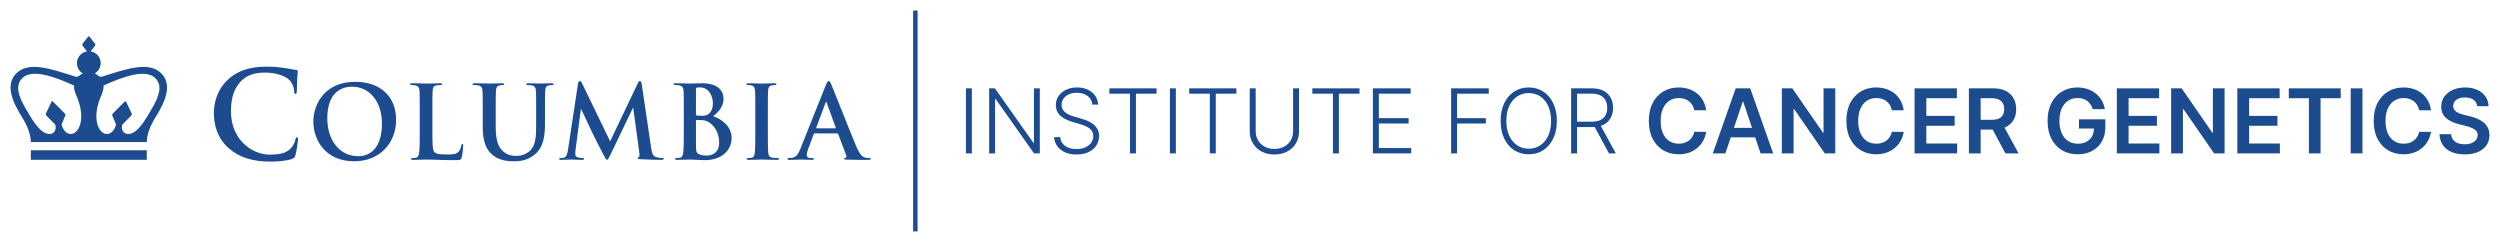
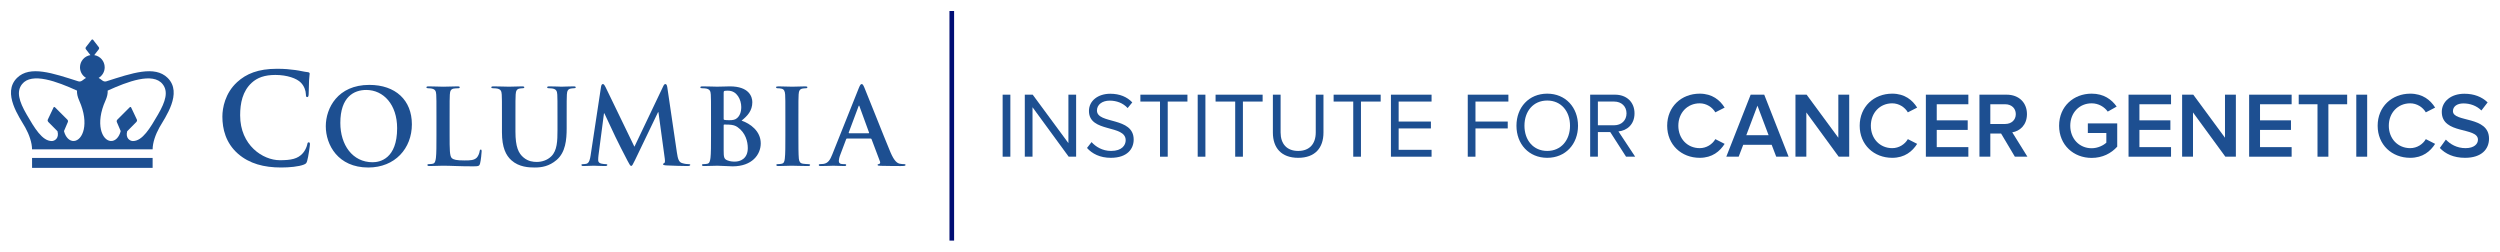
- <svg xmlns="http://www.w3.org/2000/svg" id="svg93" version="1.2" viewBox="0 0 670.937 64.927" height="22.905mm" width="236.692mm">
+ <svg xmlns="http://www.w3.org/2000/svg" width="227.631mm" height="22.905mm" viewBox="0 0 645.253 64.927" version="1.2" id="svg93">
  <defs id="defs8">
    <clipPath id="clip1">
-       <path id="path2" d="m 246,782.742 h 2 V 842 h -2 z m 0,0" />
+       <path d="m 246,782.742 h 2 V 842 h -2 z m 0,0" id="path2" />
    </clipPath>
    <clipPath id="clip2">
-       <path id="path5" d="m 465,817 h 10.84 v 10 H 465 Z m 0,0" />
+       <path d="m 465,817 h 10.84 v 10 H 465 Z m 0,0" id="path5" />
    </clipPath>
  </defs>
-   <g clip-path="url(#clip1)" id="g12" style="clip-rule:nonzero" transform="translate(-1.60798,-779.9075)">
-     <path style="fill:#1c4c8f;fill-opacity:1;fill-rule:nonzero;stroke:none" d="M 246.664,782.742 246.668,842 h 1.195 v -59.258 h -1.199" id="path10" />
+   <g transform="translate(-1.607994,-779.9075)" style="clip-rule:nonzero" id="g12" clip-path="url(#clip1)">
+     <path id="path10" d="M 246.664,782.742 246.668,842 h 1.195 v -59.258 h -1.199" style="fill:#000d74;fill-opacity:1;fill-rule:nonzero;stroke:none" />
  </g>
-   <path style="fill:#1c4c8f;fill-opacity:1;fill-rule:nonzero;stroke:none" d="m 40.787,29.118 c -2.023,3.488 -4.004,6.855 -6.484,6.855 -0.707,0 -1.969,-0.672 -1.48,-2.527 l 2.336,-2.359 c 0.16,-0.18 0.281,-0.387 0.168,-0.652 l -1.477,-3.125 c -0.086,-0.184 -0.25,-0.176 -0.426,0 l -3.125,3.125 c -0.168,0.172 -0.242,0.406 -0.133,0.66 l 0.988,2.309 c -0.383,1.527 -1.375,2.641 -2.582,2.555 -2.238,-0.148 -4.055,-4.402 -1.359,-10.41 0.453,-1.012 0.625,-1.859 0.578,-2.594 5.109,-2.324 11.684,-4.824 14.184,-1.664 1.504,1.895 0.801,4.398 -1.188,7.828 z m -21.695,6.84 c -1.203,0.086 -2.195,-1.027 -2.578,-2.555 l 0.984,-2.309 c 0.113,-0.254 0.039,-0.488 -0.129,-0.66 l -3.129,-3.125 c -0.176,-0.176 -0.336,-0.184 -0.422,0 l -1.48,3.125 c -0.113,0.266 0.012,0.473 0.168,0.652 l 2.336,2.359 c 0.484,1.855 -0.77,2.527 -1.48,2.527 -2.477,0 -4.457,-3.367 -6.484,-6.855 -1.988,-3.43 -2.687,-5.934 -1.188,-7.828 2.504,-3.16 9.078,-0.66 14.184,1.664 -0.047,0.734 0.125,1.582 0.578,2.594 2.699,6.008 0.879,10.262 -1.359,10.41 z m 8.355,-15.398 c -0.371,0.121 -0.758,0.012 -1.094,-0.258 -0.289,-0.242 -0.594,-0.445 -0.895,-0.625 0.934,-0.555 1.562,-1.57 1.562,-2.734 0,-1.594 -1.168,-2.91 -2.695,-3.148 l 1.172,-1.512 c 0.117,-0.148 0.117,-0.395 0,-0.543 L 24.045,9.865 c -0.059,-0.078 -0.133,-0.109 -0.215,-0.109 -0.074,0 -0.152,0.031 -0.211,0.109 l -1.449,1.875 c -0.117,0.148 -0.117,0.395 0,0.543 l 1.168,1.512 c -1.527,0.238 -2.691,1.555 -2.691,3.148 0,1.164 0.625,2.18 1.562,2.734 -0.301,0.18 -0.605,0.383 -0.898,0.625 -0.336,0.27 -0.719,0.379 -1.094,0.258 -6.629,-2.117 -12.48,-4.16 -15.805,-0.902 -3.98,3.91 0.652,10.227 2.113,12.824 1.02,1.824 1.746,3.949 1.746,5.637 H 39.393 c 0,-1.688 0.727,-3.812 1.746,-5.637 1.461,-2.598 6.098,-8.914 2.113,-12.824 -3.324,-3.258 -9.176,-1.215 -15.805,0.902 z M 8.275,42.892 H 39.393 v -2.562 H 8.275 Z M 224.17,34.443 h -5.004 c -0.109,0 -0.137,-0.082 -0.109,-0.191 l 2.504,-6.691 c 0.027,-0.105 0.078,-0.242 0.16,-0.242 0.082,0 0.109,0.137 0.137,0.242 l 2.449,6.719 c 0.023,0.082 0,0.164 -0.137,0.164 z m 9.191,7.969 c -0.324,0 -0.734,-0.027 -1.141,-0.109 -0.57,-0.133 -1.359,-0.516 -2.395,-2.965 -1.742,-4.133 -6.094,-15.227 -6.746,-16.723 -0.27,-0.625 -0.434,-0.871 -0.676,-0.871 -0.273,0 -0.438,0.297 -0.766,1.086 l -6.824,17.082 c -0.543,1.355 -1.062,2.281 -2.312,2.445 -0.215,0.027 -0.598,0.055 -0.844,0.055 -0.219,0 -0.328,0.055 -0.328,0.219 0,0.215 0.168,0.273 0.52,0.273 1.414,0 2.91,-0.082 3.207,-0.082 0.848,0 2.016,0.082 2.887,0.082 0.297,0 0.461,-0.059 0.461,-0.273 0,-0.164 -0.082,-0.219 -0.41,-0.219 h -0.406 c -0.844,0 -1.09,-0.352 -1.09,-0.844 0,-0.324 0.137,-0.977 0.41,-1.656 l 1.469,-3.891 c 0.055,-0.164 0.109,-0.215 0.242,-0.215 h 6.066 c 0.137,0 0.219,0.051 0.273,0.188 l 2.176,5.766 c 0.137,0.324 -0.055,0.57 -0.246,0.625 -0.27,0.027 -0.379,0.082 -0.379,0.246 0,0.191 0.324,0.191 0.812,0.215 2.176,0.059 4.164,0.059 5.141,0.059 1.008,0 1.254,-0.059 1.254,-0.273 0,-0.191 -0.137,-0.219 -0.355,-0.219 z m -55.637,0 c -0.352,0 -0.898,-0.027 -1.688,-0.273 -0.812,-0.242 -1.086,-1.031 -1.332,-2.746 l -2.473,-16.805 c -0.082,-0.574 -0.246,-0.844 -0.492,-0.844 -0.242,0 -0.406,0.215 -0.598,0.652 l -7.398,15.527 -7.422,-15.336 c -0.352,-0.707 -0.516,-0.844 -0.734,-0.844 -0.219,0 -0.383,0.246 -0.461,0.707 l -2.691,17.734 c -0.137,0.922 -0.355,1.984 -1.117,2.145 -0.406,0.082 -0.598,0.082 -0.816,0.082 -0.273,0 -0.434,0.055 -0.434,0.191 0,0.242 0.215,0.301 0.488,0.301 0.871,0 2.176,-0.086 2.691,-0.086 0.492,0 1.715,0.086 2.855,0.086 0.41,0 0.652,-0.059 0.652,-0.301 0,-0.137 -0.188,-0.191 -0.406,-0.191 -0.273,0 -0.652,-0.027 -1.145,-0.137 -0.461,-0.105 -0.812,-0.352 -0.812,-0.871 0,-0.434 0.027,-0.785 0.082,-1.273 l 1.414,-10.824 h 0.105 c 0.953,2.035 2.586,5.465 2.832,6.035 0.324,0.762 2.477,4.922 3.125,6.172 0.438,0.816 0.707,1.363 0.953,1.363 0.246,0 0.379,-0.246 1.004,-1.527 l 5.934,-12.344 h 0.105 l 1.633,11.965 c 0.109,0.762 0.027,1.113 -0.137,1.168 -0.188,0.082 -0.301,0.164 -0.301,0.301 0,0.164 0.164,0.246 0.793,0.301 1.086,0.082 4.84,0.164 5.52,0.164 0.383,0 0.707,-0.082 0.707,-0.301 0,-0.164 -0.191,-0.191 -0.438,-0.191 z m 11.988,-0.652 c -0.625,0 -1.25,-0.027 -1.984,-0.324 -0.867,-0.355 -0.949,-0.816 -0.949,-2.613 v -6.441 c 0,-0.137 0.051,-0.191 0.16,-0.191 0.41,0 0.684,0 1.172,0.023 1.059,0.055 1.688,0.242 2.258,0.656 2.066,1.438 2.637,3.723 2.637,5.406 0,2.832 -2.066,3.484 -3.293,3.484 z m -2.934,-17.789 c 0,-0.297 0.051,-0.402 0.242,-0.461 0.273,-0.055 0.516,-0.055 0.898,-0.055 2.34,0 3.402,2.395 3.402,4.219 0,1.332 -0.41,2.312 -1.117,2.883 -0.461,0.406 -1.062,0.516 -1.961,0.516 -0.621,0 -1.031,-0.027 -1.277,-0.082 -0.105,-0.027 -0.188,-0.082 -0.188,-0.301 z m 4.621,7.211 c 1.496,-1.195 2.777,-2.531 2.777,-4.758 0,-1.445 -0.871,-4.082 -5.797,-4.082 -0.926,0 -1.984,0.078 -3.316,0.078 -0.543,0 -2.258,-0.078 -3.699,-0.078 -0.406,0 -0.598,0.055 -0.598,0.246 0,0.188 0.164,0.242 0.461,0.242 0.379,0 0.844,0.027 1.059,0.078 0.898,0.195 1.117,0.629 1.172,1.555 0.055,0.871 0.055,1.633 0.055,5.766 v 4.789 c 0,2.5 0,4.652 -0.137,5.789 -0.109,0.789 -0.242,1.387 -0.785,1.496 -0.246,0.055 -0.574,0.109 -0.984,0.109 -0.324,0 -0.434,0.082 -0.434,0.219 0,0.191 0.191,0.273 0.543,0.273 1.09,0 2.805,-0.082 3.43,-0.082 0.816,0 3.289,0.16 3.941,0.16 5.008,0 7.262,-3.016 7.262,-5.93 0,-3.18 -2.719,-5.109 -4.949,-5.871 z m -67.301,7.477 c -0.219,0 -0.27,0.164 -0.301,0.41 -0.055,0.516 -0.379,1.277 -0.703,1.629 -0.684,0.738 -1.746,0.762 -3.188,0.762 -2.121,0 -2.824,-0.191 -3.289,-0.598 -0.57,-0.488 -0.57,-2.363 -0.57,-5.848 v -4.785 c 0,-4.133 0,-4.895 0.055,-5.766 0.055,-0.953 0.27,-1.414 1.004,-1.551 0.328,-0.051 0.762,-0.078 1.062,-0.078 0.328,0 0.488,-0.059 0.488,-0.246 0,-0.191 -0.188,-0.246 -0.57,-0.246 -1.062,0 -3.047,0.086 -3.699,0.086 -0.734,0 -2.449,-0.086 -3.727,-0.086 -0.406,0 -0.598,0.055 -0.598,0.246 0,0.188 0.164,0.246 0.461,0.246 0.355,0 0.68,0.027 0.898,0.078 0.898,0.188 1.117,0.625 1.172,1.551 0.055,0.871 0.055,1.633 0.055,5.766 v 4.785 c 0,2.504 0,4.656 -0.137,5.793 -0.109,0.789 -0.246,1.387 -0.789,1.496 -0.246,0.055 -0.574,0.109 -0.98,0.109 -0.324,0 -0.434,0.082 -0.434,0.219 0,0.188 0.191,0.273 0.543,0.273 1.086,0 2.801,-0.086 3.43,-0.086 2.203,0 3.996,0.164 7.91,0.164 1.414,0 1.551,-0.137 1.715,-0.734 0.219,-0.789 0.406,-2.828 0.406,-3.125 0,-0.328 -0.023,-0.465 -0.215,-0.465 z m 84.559,3.754 c -0.41,0 -1.004,-0.055 -1.387,-0.109 -0.816,-0.109 -1.004,-0.598 -1.09,-1.332 -0.109,-1.168 -0.109,-3.32 -0.109,-5.957 v -4.785 c 0,-4.133 0,-4.895 0.055,-5.766 0.055,-0.953 0.273,-1.414 1.008,-1.555 0.328,-0.051 0.543,-0.078 0.816,-0.078 0.273,0 0.434,-0.055 0.434,-0.273 0,-0.16 -0.215,-0.215 -0.57,-0.215 -1.035,0 -2.641,0.082 -3.316,0.082 -0.793,0 -2.504,-0.082 -3.539,-0.082 -0.434,0 -0.652,0.055 -0.652,0.215 0,0.219 0.164,0.273 0.438,0.273 0.324,0 0.68,0.027 0.977,0.109 0.602,0.137 0.871,0.598 0.926,1.523 0.055,0.871 0.055,1.633 0.055,5.766 v 4.785 c 0,2.637 0,4.789 -0.137,5.93 -0.082,0.789 -0.242,1.25 -0.789,1.359 -0.242,0.055 -0.57,0.109 -0.977,0.109 -0.328,0 -0.434,0.082 -0.434,0.219 0,0.188 0.188,0.273 0.543,0.273 1.086,0 2.797,-0.086 3.426,-0.086 0.734,0 2.445,0.086 4.242,0.086 0.297,0 0.52,-0.086 0.52,-0.273 0,-0.137 -0.141,-0.219 -0.438,-0.219 z m -60.633,-20.07 c -1.062,0 -2.777,0.082 -3.102,0.082 -0.027,0 -1.738,-0.082 -3.125,-0.082 -0.383,0 -0.57,0.055 -0.57,0.246 0,0.188 0.16,0.242 0.457,0.242 0.301,0 0.762,0.027 0.984,0.078 0.895,0.191 1.113,0.629 1.168,1.555 0.051,0.871 0.051,1.633 0.051,5.766 v 3.398 c 0,2.805 -0.078,5.254 -1.578,6.746 -1.082,1.086 -2.555,1.469 -3.75,1.469 -0.926,0 -2.176,-0.109 -3.402,-1.117 -1.328,-1.086 -2.121,-2.746 -2.121,-6.688 v -3.809 c 0,-4.133 0,-4.895 0.055,-5.766 0.059,-0.953 0.273,-1.414 1.008,-1.555 0.328,-0.051 0.492,-0.078 0.789,-0.078 0.27,0 0.434,-0.055 0.434,-0.242 0,-0.191 -0.188,-0.246 -0.598,-0.246 -0.977,0 -2.691,0.082 -3.344,0.082 -0.816,0 -2.531,-0.082 -3.973,-0.082 -0.406,0 -0.598,0.055 -0.598,0.246 0,0.188 0.164,0.242 0.461,0.242 0.383,0 0.848,0.027 1.062,0.078 0.898,0.191 1.117,0.629 1.168,1.555 0.055,0.871 0.055,1.633 0.055,5.766 v 3.969 c 0,3.945 1.035,5.957 2.422,7.207 1.984,1.797 4.594,1.879 6.039,1.879 1.766,0 3.727,-0.301 5.656,-1.957 2.285,-1.961 2.586,-5.168 2.586,-8.188 v -2.91 c 0,-4.133 0,-4.895 0.051,-5.766 0.055,-0.953 0.273,-1.414 1.008,-1.555 0.324,-0.051 0.488,-0.078 0.789,-0.078 0.324,0 0.488,-0.055 0.488,-0.242 0,-0.191 -0.191,-0.246 -0.57,-0.246 z m -51.836,19.582 c -5.223,0 -8.348,-4.488 -8.348,-10.145 0,-6.773 3.559,-8.512 6.691,-8.512 4.457,0 7.969,3.781 7.969,9.871 0,7.859 -4.41,8.785 -6.312,8.785 z m -0.871,-19.965 c -8.156,0 -11.23,6.012 -11.23,10.664 0,4.812 3.152,10.66 10.961,10.66 6.906,0 11.258,-4.926 11.258,-11.152 0,-6.227 -4.215,-10.172 -10.988,-10.172 z M 79.697,36.872 c -0.258,0 -0.324,0.129 -0.422,0.648 -0.129,0.586 -0.551,1.531 -1.102,2.145 -1.305,1.496 -3.059,1.824 -5.953,1.824 -4.355,0 -10.238,-3.84 -10.238,-11.574 0,-3.152 0.617,-6.238 2.992,-8.418 1.43,-1.301 3.285,-2.016 6.109,-2.016 2.988,0 5.527,0.879 6.598,2.016 0.816,0.844 1.238,1.984 1.27,2.988 0,0.457 0.066,0.715 0.324,0.715 0.293,0 0.355,-0.258 0.391,-0.746 0.066,-0.648 0.031,-2.438 0.098,-3.512 0.062,-1.137 0.164,-1.527 0.164,-1.785 0,-0.195 -0.133,-0.355 -0.488,-0.395 -0.977,-0.094 -2.016,-0.387 -3.25,-0.551 -1.496,-0.195 -2.699,-0.32 -4.715,-0.32 -4.844,0 -7.93,1.297 -10.27,3.441 -3.121,2.859 -3.809,6.695 -3.809,8.906 0,3.152 0.848,6.793 4.035,9.59 2.957,2.566 6.695,3.543 11.148,3.543 2.082,0 4.551,-0.227 5.848,-0.75 0.555,-0.227 0.688,-0.387 0.848,-0.938 0.328,-1.109 0.719,-3.938 0.719,-4.328 0,-0.258 -0.066,-0.484 -0.297,-0.484" id="path90" />
-   <g id="flowRoot817-5-3" style="font-style:normal;font-variant:normal;font-weight:normal;font-stretch:normal;font-size:40px;line-height:125%;font-family:'Libre Baskerville';-inkscape-font-specification:'Libre Baskerville';letter-spacing:0px;word-spacing:0px;fill:#1c4c8f;fill-opacity:1;stroke:none;stroke-width:1px;stroke-linecap:butt;stroke-linejoin:miter;stroke-opacity:1" transform="matrix(0.7500001,0,0,0.7500001,175.0884,-361.2517)" aria-label="INSTITUTE FOR CANCER GENETICS">
-     <path id="path1548" style="font-style:normal;font-variant:normal;font-weight:300;font-stretch:normal;font-size:32px;font-family:Inter;-inkscape-font-specification:'Inter Light'" d="m 114.312,513.283 v 23.273 h -2.125 v -23.273 z" />
-     <path id="path1550" style="font-style:normal;font-variant:normal;font-weight:300;font-stretch:normal;font-size:32px;font-family:Inter;-inkscape-font-specification:'Inter Light'" d="m 138.624,513.283 v 23.273 h -2.068 l -13.75,-19.489 h -0.182 v 19.489 h -2.125 v -23.273 h 2.057 l 13.795,19.511 h 0.182 v -19.511 z" />
-     <path id="path1552" style="font-style:normal;font-variant:normal;font-weight:300;font-stretch:normal;font-size:32px;font-family:Inter;-inkscape-font-specification:'Inter Light'" d="m 157.448,519.101 q -0.193,-1.943 -1.716,-3.091 -1.523,-1.148 -3.83,-1.148 -1.625,0 -2.864,0.557 -1.227,0.557 -1.932,1.545 -0.693,0.977 -0.693,2.227 0,0.92 0.398,1.614 0.398,0.693 1.068,1.193 0.682,0.489 1.5,0.841 0.83,0.352 1.67,0.591 l 2.455,0.705 q 1.114,0.307 2.227,0.784 1.114,0.477 2.034,1.205 0.932,0.716 1.489,1.761 0.568,1.034 0.568,2.489 0,1.864 -0.966,3.352 -0.966,1.489 -2.773,2.364 -1.807,0.864 -4.33,0.864 -2.375,0 -4.125,-0.784 -1.75,-0.795 -2.75,-2.193 -1,-1.398 -1.125,-3.239 h 2.182 q 0.114,1.375 0.909,2.33 0.795,0.955 2.068,1.455 1.273,0.489 2.841,0.489 1.739,0 3.091,-0.58 1.364,-0.591 2.136,-1.636 0.784,-1.057 0.784,-2.455 0,-1.182 -0.614,-1.977 -0.614,-0.807 -1.716,-1.352 -1.091,-0.545 -2.534,-0.966 l -2.784,-0.818 q -2.739,-0.818 -4.25,-2.261 -1.511,-1.443 -1.511,-3.682 0,-1.875 1,-3.295 1.011,-1.432 2.727,-2.227 1.727,-0.807 3.875,-0.807 2.17,0 3.841,0.795 1.67,0.795 2.648,2.193 0.989,1.386 1.057,3.159 z" />
-     <path id="path1554" style="font-style:normal;font-variant:normal;font-weight:300;font-stretch:normal;font-size:32px;font-family:Inter;-inkscape-font-specification:'Inter Light'" d="m 163.528,515.192 v -1.909 h 16.875 v 1.909 h -7.375 v 21.364 h -2.125 v -21.364 z" />
-     <path id="path1556" style="font-style:normal;font-variant:normal;font-weight:300;font-stretch:normal;font-size:32px;font-family:Inter;-inkscape-font-specification:'Inter Light'" d="m 187.312,513.283 v 23.273 h -2.125 v -23.273 z" />
-     <path id="path1558" style="font-style:normal;font-variant:normal;font-weight:300;font-stretch:normal;font-size:32px;font-family:Inter;-inkscape-font-specification:'Inter Light'" d="m 192.09,515.192 v -1.909 h 16.875 v 1.909 h -7.375 v 21.364 h -2.125 v -21.364 z" />
-     <path id="path1560" style="font-style:normal;font-variant:normal;font-weight:300;font-stretch:normal;font-size:32px;font-family:Inter;-inkscape-font-specification:'Inter Light'" d="m 229.26,513.283 h 2.125 v 15.409 q 0,2.375 -1.114,4.25 -1.114,1.864 -3.102,2.943 -1.977,1.068 -4.602,1.068 -2.614,0 -4.602,-1.08 -1.989,-1.08 -3.102,-2.943 -1.114,-1.864 -1.114,-4.239 v -15.409 h 2.125 v 15.261 q 0,1.852 0.83,3.307 0.83,1.443 2.33,2.273 1.511,0.83 3.534,0.83 2.023,0 3.534,-0.83 1.511,-0.83 2.33,-2.273 0.83,-1.455 0.83,-3.307 z" />
-     <path id="path1562" style="font-style:normal;font-variant:normal;font-weight:300;font-stretch:normal;font-size:32px;font-family:Inter;-inkscape-font-specification:'Inter Light'" d="m 236.153,515.192 v -1.909 h 16.875 v 1.909 h -7.375 v 21.364 h -2.125 v -21.364 z" />
-     <path id="path1564" style="font-style:normal;font-variant:normal;font-weight:300;font-stretch:normal;font-size:32px;font-family:Inter;-inkscape-font-specification:'Inter Light'" d="m 257.812,536.556 v -23.273 h 13.5 v 1.909 h -11.375 v 8.761 h 10.659 v 1.909 h -10.659 v 8.784 h 11.602 v 1.909 z" />
-     <path id="path1566" style="font-style:normal;font-variant:normal;font-weight:300;font-stretch:normal;font-size:32px;font-family:Inter;-inkscape-font-specification:'Inter Light'" d="m 285.812,536.556 v -23.273 h 13.466 v 1.909 h -11.341 v 8.761 h 10.284 v 1.909 h -10.284 v 10.693 z" />
-     <path id="path1568" style="font-style:normal;font-variant:normal;font-weight:300;font-stretch:normal;font-size:32px;font-family:Inter;-inkscape-font-specification:'Inter Light'" d="m 323.641,524.92 q 0,3.636 -1.295,6.33 -1.295,2.682 -3.568,4.159 -2.261,1.466 -5.205,1.466 -2.943,0 -5.216,-1.466 -2.261,-1.477 -3.557,-4.159 -1.284,-2.693 -1.284,-6.33 0,-3.636 1.284,-6.318 1.295,-2.693 3.568,-4.159 2.273,-1.477 5.205,-1.477 2.943,0 5.205,1.477 2.273,1.466 3.568,4.159 1.295,2.682 1.295,6.318 z m -2.068,0 q 0,-3.125 -1.045,-5.352 -1.045,-2.239 -2.852,-3.42 -1.807,-1.182 -4.102,-1.182 -2.284,0 -4.091,1.182 -1.807,1.182 -2.864,3.409 -1.045,2.227 -1.045,5.364 0,3.125 1.045,5.352 1.045,2.227 2.852,3.42 1.807,1.182 4.102,1.182 2.295,0 4.102,-1.182 1.818,-1.182 2.864,-3.409 1.045,-2.239 1.034,-5.364 z" />
-     <path id="path1570" style="font-style:normal;font-variant:normal;font-weight:300;font-stretch:normal;font-size:32px;font-family:Inter;-inkscape-font-specification:'Inter Light'" d="m 328.749,536.556 v -23.273 h 7.511 q 2.477,0 4.136,0.898 1.67,0.886 2.511,2.466 0.852,1.568 0.852,3.602 0,2.034 -0.852,3.591 -0.841,1.557 -2.5,2.432 -1.659,0.875 -4.114,0.875 h -6.398 v -1.943 h 6.341 q 1.818,0 3.023,-0.602 1.216,-0.602 1.807,-1.716 0.602,-1.114 0.602,-2.636 0,-1.523 -0.602,-2.659 -0.602,-1.148 -1.818,-1.773 -1.205,-0.625 -3.045,-0.625 h -5.33 v 21.364 z m 10.261,-10.5 5.727,10.5 h -2.455 l -5.67,-10.5 z" />
-     <path id="path1572" style="font-style:normal;font-variant:normal;font-weight:600;font-stretch:normal;font-size:32px;line-height:0%;font-family:Inter;-inkscape-font-specification:'Inter Semi-Bold';letter-spacing:0px;fill:#1c4c8f;fill-opacity:1" d="m 377.062,521.135 h -4.25 q -0.182,-1.045 -0.67,-1.852 -0.489,-0.818 -1.216,-1.386 -0.727,-0.568 -1.659,-0.852 -0.92,-0.295 -1.989,-0.295 -1.898,0 -3.364,0.955 -1.466,0.943 -2.295,2.773 -0.83,1.818 -0.83,4.443 0,2.67 0.83,4.5 0.841,1.818 2.295,2.75 1.466,0.92 3.352,0.92 1.045,0 1.955,-0.273 0.92,-0.284 1.648,-0.83 0.739,-0.545 1.239,-1.341 0.511,-0.795 0.705,-1.818 l 4.25,0.023 q -0.239,1.659 -1.034,3.114 -0.784,1.455 -2.057,2.568 -1.273,1.102 -2.977,1.727 -1.705,0.614 -3.784,0.614 -3.068,0 -5.477,-1.42 -2.409,-1.42 -3.795,-4.102 -1.386,-2.682 -1.386,-6.432 0,-3.761 1.398,-6.432 1.398,-2.682 3.807,-4.102 2.409,-1.42 5.455,-1.42 1.943,0 3.614,0.545 1.67,0.545 2.977,1.602 1.307,1.045 2.148,2.568 0.852,1.511 1.114,3.455 z" />
-     <path id="path1574" style="font-style:normal;font-variant:normal;font-weight:600;font-stretch:normal;font-size:32px;line-height:0%;font-family:Inter;-inkscape-font-specification:'Inter Semi-Bold';letter-spacing:0px;fill:#1c4c8f;fill-opacity:1" d="m 383.942,536.556 h -4.5 l 8.193,-23.273 h 5.205 l 8.205,23.273 h -4.5 l -6.216,-18.5 h -0.182 z m 0.148,-9.125 h 12.273 v 3.386 h -12.273 z" />
-     <path id="path1576" style="font-style:normal;font-variant:normal;font-weight:600;font-stretch:normal;font-size:32px;line-height:0%;font-family:Inter;-inkscape-font-specification:'Inter Semi-Bold';letter-spacing:0px;fill:#1c4c8f;fill-opacity:1" d="m 423.266,513.283 v 23.273 h -3.75 l -10.966,-15.852 h -0.193 v 15.852 h -4.216 v -23.273 h 3.773 l 10.955,15.864 h 0.205 v -15.864 z" />
-     <path id="path1578" style="font-style:normal;font-variant:normal;font-weight:600;font-stretch:normal;font-size:32px;line-height:0%;font-family:Inter;-inkscape-font-specification:'Inter Semi-Bold';letter-spacing:0px;fill:#1c4c8f;fill-opacity:1" d="m 447.749,521.135 h -4.25 q -0.182,-1.045 -0.67,-1.852 -0.489,-0.818 -1.216,-1.386 -0.727,-0.568 -1.659,-0.852 -0.92,-0.295 -1.989,-0.295 -1.898,0 -3.364,0.955 -1.466,0.943 -2.295,2.773 -0.83,1.818 -0.83,4.443 0,2.67 0.83,4.5 0.841,1.818 2.295,2.75 1.466,0.92 3.352,0.92 1.045,0 1.955,-0.273 0.92,-0.284 1.648,-0.83 0.739,-0.545 1.239,-1.341 0.511,-0.795 0.705,-1.818 l 4.25,0.023 q -0.239,1.659 -1.034,3.114 -0.784,1.455 -2.057,2.568 -1.273,1.102 -2.977,1.727 -1.705,0.614 -3.784,0.614 -3.068,0 -5.477,-1.42 -2.409,-1.42 -3.795,-4.102 -1.386,-2.682 -1.386,-6.432 0,-3.761 1.398,-6.432 1.398,-2.682 3.807,-4.102 2.409,-1.42 5.455,-1.42 1.943,0 3.614,0.545 1.67,0.545 2.977,1.602 1.307,1.045 2.148,2.568 0.852,1.511 1.114,3.455 z" />
-     <path id="path1580" style="font-style:normal;font-variant:normal;font-weight:600;font-stretch:normal;font-size:32px;line-height:0%;font-family:Inter;-inkscape-font-specification:'Inter Semi-Bold';letter-spacing:0px;fill:#1c4c8f;fill-opacity:1" d="m 451.641,536.556 v -23.273 h 15.136 v 3.534 h -10.92 v 6.318 h 10.136 v 3.534 h -10.136 v 6.352 h 11.011 v 3.534 z" />
-     <path id="path1582" style="font-style:normal;font-variant:normal;font-weight:600;font-stretch:normal;font-size:32px;line-height:0%;font-family:Inter;-inkscape-font-specification:'Inter Semi-Bold';letter-spacing:0px;fill:#1c4c8f;fill-opacity:1" d="m 471.079,536.556 v -23.273 h 8.727 q 2.682,0 4.5,0.932 1.83,0.932 2.761,2.614 0.943,1.67 0.943,3.898 0,2.239 -0.955,3.886 -0.943,1.636 -2.784,2.534 -1.841,0.886 -4.523,0.886 h -6.216 v -3.5 h 5.648 q 1.568,0 2.568,-0.432 1,-0.443 1.477,-1.284 0.489,-0.852 0.489,-2.091 0,-1.239 -0.489,-2.114 -0.489,-0.886 -1.489,-1.341 -1,-0.466 -2.58,-0.466 h -3.864 v 19.75 z m 12.023,-10.545 5.761,10.545 h -4.705 l -5.659,-10.545 z" />
-     <path id="path1584" style="font-style:normal;font-variant:normal;font-weight:600;font-stretch:normal;font-size:32px;line-height:0%;font-family:Inter;-inkscape-font-specification:'Inter Semi-Bold';letter-spacing:0px;fill:#1c4c8f;fill-opacity:1" d="m 515.42,520.715 q -0.284,-0.92 -0.784,-1.648 -0.489,-0.739 -1.182,-1.261 -0.682,-0.523 -1.568,-0.784 -0.886,-0.273 -1.932,-0.273 -1.875,0 -3.341,0.943 -1.466,0.943 -2.307,2.773 -0.83,1.818 -0.83,4.432 0,2.636 0.83,4.466 0.83,1.83 2.307,2.784 1.477,0.943 3.432,0.943 1.773,0 3.068,-0.682 1.307,-0.682 2.011,-1.932 0.705,-1.261 0.705,-2.955 l 0.955,0.148 h -6.318 v -3.295 h 9.443 v 2.795 q 0,2.989 -1.273,5.17 -1.273,2.182 -3.5,3.364 -2.227,1.17 -5.114,1.17 -3.216,0 -5.648,-1.443 -2.42,-1.455 -3.784,-4.125 -1.352,-2.682 -1.352,-6.364 0,-2.818 0.795,-5.034 0.807,-2.216 2.25,-3.761 1.443,-1.557 3.386,-2.364 1.943,-0.818 4.227,-0.818 1.932,0 3.602,0.568 1.67,0.557 2.966,1.591 1.307,1.034 2.148,2.455 0.841,1.42 1.102,3.136 z" />
-     <path id="path1586" style="font-style:normal;font-variant:normal;font-weight:600;font-stretch:normal;font-size:32px;line-height:0%;font-family:Inter;-inkscape-font-specification:'Inter Semi-Bold';letter-spacing:0px;fill:#1c4c8f;fill-opacity:1" d="m 524.016,536.556 v -23.273 h 15.136 v 3.534 h -10.92 v 6.318 h 10.136 v 3.534 h -10.136 v 6.352 h 11.011 v 3.534 z" />
-     <path id="path1588" style="font-style:normal;font-variant:normal;font-weight:600;font-stretch:normal;font-size:32px;line-height:0%;font-family:Inter;-inkscape-font-specification:'Inter Semi-Bold';letter-spacing:0px;fill:#1c4c8f;fill-opacity:1" d="m 562.579,513.283 v 23.273 h -3.75 l -10.966,-15.852 h -0.193 v 15.852 h -4.216 v -23.273 h 3.773 l 10.955,15.864 h 0.205 v -15.864 z" />
-     <path id="path1590" style="font-style:normal;font-variant:normal;font-weight:600;font-stretch:normal;font-size:32px;line-height:0%;font-family:Inter;-inkscape-font-specification:'Inter Semi-Bold';letter-spacing:0px;fill:#1c4c8f;fill-opacity:1" d="m 567.141,536.556 v -23.273 h 15.136 v 3.534 h -10.92 v 6.318 h 10.136 v 3.534 h -10.136 v 6.352 h 11.011 v 3.534 z" />
-     <path id="path1592" style="font-style:normal;font-variant:normal;font-weight:600;font-stretch:normal;font-size:32px;line-height:0%;font-family:Inter;-inkscape-font-specification:'Inter Semi-Bold';letter-spacing:0px;fill:#1c4c8f;fill-opacity:1" d="m 585.556,516.817 v -3.534 h 18.568 v 3.534 h -7.193 v 19.739 h -4.182 v -19.739 z" />
-     <path id="path1594" style="font-style:normal;font-variant:normal;font-weight:600;font-stretch:normal;font-size:32px;line-height:0%;font-family:Inter;-inkscape-font-specification:'Inter Semi-Bold';letter-spacing:0px;fill:#1c4c8f;fill-opacity:1" d="m 611.92,513.283 v 23.273 h -4.216 v -23.273 z" />
-     <path id="path1596" style="font-style:normal;font-variant:normal;font-weight:600;font-stretch:normal;font-size:32px;line-height:0%;font-family:Inter;-inkscape-font-specification:'Inter Semi-Bold';letter-spacing:0px;fill:#1c4c8f;fill-opacity:1" d="m 636.437,521.135 h -4.25 q -0.182,-1.045 -0.67,-1.852 -0.489,-0.818 -1.216,-1.386 -0.727,-0.568 -1.659,-0.852 -0.92,-0.295 -1.989,-0.295 -1.898,0 -3.364,0.955 -1.466,0.943 -2.295,2.773 -0.83,1.818 -0.83,4.443 0,2.67 0.83,4.5 0.841,1.818 2.295,2.75 1.466,0.92 3.352,0.92 1.045,0 1.955,-0.273 0.92,-0.284 1.648,-0.83 0.739,-0.545 1.239,-1.341 0.511,-0.795 0.705,-1.818 l 4.25,0.023 q -0.239,1.659 -1.034,3.114 -0.784,1.455 -2.057,2.568 -1.273,1.102 -2.977,1.727 -1.705,0.614 -3.784,0.614 -3.068,0 -5.477,-1.42 -2.409,-1.42 -3.795,-4.102 -1.386,-2.682 -1.386,-6.432 0,-3.761 1.398,-6.432 1.398,-2.682 3.807,-4.102 2.409,-1.42 5.455,-1.42 1.943,0 3.614,0.545 1.67,0.545 2.977,1.602 1.307,1.045 2.148,2.568 0.852,1.511 1.114,3.455 z" />
-     <path id="path1598" style="font-style:normal;font-variant:normal;font-weight:600;font-stretch:normal;font-size:32px;line-height:0%;font-family:Inter;-inkscape-font-specification:'Inter Semi-Bold';letter-spacing:0px;fill:#1c4c8f;fill-opacity:1" d="m 652.976,519.681 q -0.159,-1.489 -1.341,-2.318 -1.17,-0.83 -3.045,-0.83 -1.318,0 -2.261,0.398 -0.943,0.398 -1.443,1.08 -0.5,0.682 -0.511,1.557 0,0.727 0.33,1.261 0.341,0.534 0.92,0.909 0.58,0.364 1.284,0.614 0.705,0.25 1.42,0.42 l 2.182,0.545 q 1.318,0.307 2.534,0.83 1.227,0.523 2.193,1.318 0.977,0.795 1.545,1.92 0.568,1.125 0.568,2.636 0,2.045 -1.045,3.602 -1.045,1.545 -3.023,2.42 -1.966,0.864 -4.761,0.864 -2.716,0 -4.716,-0.841 -1.989,-0.841 -3.114,-2.455 -1.114,-1.614 -1.205,-3.932 h 4.148 q 0.091,1.216 0.75,2.023 0.659,0.807 1.716,1.205 1.068,0.398 2.386,0.398 1.375,0 2.409,-0.409 1.045,-0.42 1.636,-1.159 0.591,-0.75 0.602,-1.75 -0.011,-0.909 -0.534,-1.5 -0.523,-0.602 -1.466,-1 -0.932,-0.409 -2.182,-0.727 l -2.648,-0.682 q -2.875,-0.739 -4.545,-2.239 -1.659,-1.511 -1.659,-4.011 0,-2.057 1.114,-3.602 1.125,-1.545 3.057,-2.398 1.932,-0.864 4.375,-0.864 2.477,0 4.341,0.864 1.875,0.852 2.943,2.375 1.068,1.511 1.102,3.477 z" />
+   <path id="path90" d="m 224.17,34.393 h -5.004 c -0.109,0 -0.137,-0.082 -0.109,-0.191 l 2.504,-6.691 c 0.027,-0.105 0.078,-0.242 0.16,-0.242 0.082,0 0.109,0.137 0.137,0.242 l 2.449,6.719 c 0.023,0.082 0,0.164 -0.137,0.164 z m 9.191,7.969 c -0.324,0 -0.734,-0.027 -1.141,-0.109 -0.57,-0.133 -1.359,-0.516 -2.395,-2.965 -1.742,-4.133 -6.094,-15.227 -6.746,-16.723 -0.27,-0.625 -0.434,-0.871 -0.676,-0.871 -0.273,0 -0.438,0.297 -0.766,1.086 l -6.824,17.082 c -0.543,1.355 -1.062,2.281 -2.312,2.445 -0.215,0.027 -0.598,0.055 -0.844,0.055 -0.219,0 -0.328,0.055 -0.328,0.219 0,0.215 0.168,0.273 0.52,0.273 1.414,0 2.91,-0.082 3.207,-0.082 0.848,0 2.016,0.082 2.887,0.082 0.297,0 0.461,-0.059 0.461,-0.273 0,-0.164 -0.082,-0.219 -0.41,-0.219 h -0.406 c -0.844,0 -1.09,-0.352 -1.09,-0.844 0,-0.324 0.137,-0.977 0.41,-1.656 l 1.469,-3.891 c 0.055,-0.164 0.109,-0.215 0.242,-0.215 h 6.066 c 0.137,0 0.219,0.051 0.273,0.188 l 2.176,5.766 c 0.137,0.324 -0.055,0.57 -0.246,0.625 -0.27,0.027 -0.379,0.082 -0.379,0.246 0,0.191 0.324,0.191 0.812,0.215 2.176,0.059 4.164,0.059 5.141,0.059 1.008,0 1.254,-0.059 1.254,-0.273 0,-0.191 -0.137,-0.219 -0.355,-0.219 z m -55.637,0 c -0.352,0 -0.898,-0.027 -1.688,-0.273 -0.812,-0.242 -1.086,-1.031 -1.332,-2.746 l -2.473,-16.805 c -0.082,-0.574 -0.246,-0.844 -0.492,-0.844 -0.242,0 -0.406,0.215 -0.598,0.652 l -7.398,15.527 -7.422,-15.336 c -0.352,-0.707 -0.516,-0.844 -0.734,-0.844 -0.219,0 -0.383,0.246 -0.461,0.707 l -2.691,17.734 c -0.137,0.922 -0.355,1.984 -1.117,2.145 -0.406,0.082 -0.598,0.082 -0.816,0.082 -0.273,0 -0.434,0.055 -0.434,0.191 0,0.242 0.215,0.301 0.488,0.301 0.871,0 2.176,-0.086 2.691,-0.086 0.492,0 1.715,0.086 2.855,0.086 0.41,0 0.652,-0.059 0.652,-0.301 0,-0.137 -0.188,-0.191 -0.406,-0.191 -0.273,0 -0.652,-0.027 -1.145,-0.137 -0.461,-0.105 -0.812,-0.352 -0.812,-0.871 0,-0.434 0.027,-0.785 0.082,-1.273 l 1.414,-10.824 h 0.105 c 0.953,2.035 2.586,5.465 2.832,6.035 0.324,0.762 2.477,4.922 3.125,6.172 0.438,0.816 0.707,1.363 0.953,1.363 0.246,0 0.379,-0.246 1.004,-1.527 l 5.934,-12.344 h 0.105 l 1.633,11.965 c 0.109,0.762 0.027,1.113 -0.137,1.168 -0.188,0.082 -0.301,0.164 -0.301,0.301 0,0.164 0.164,0.246 0.793,0.301 1.086,0.082 4.84,0.164 5.52,0.164 0.383,0 0.707,-0.082 0.707,-0.301 0,-0.164 -0.191,-0.191 -0.438,-0.191 z m 11.988,-0.652 c -0.625,0 -1.25,-0.027 -1.984,-0.324 -0.867,-0.355 -0.949,-0.816 -0.949,-2.613 v -6.441 c 0,-0.137 0.051,-0.191 0.16,-0.191 0.41,0 0.684,0 1.172,0.023 1.059,0.055 1.688,0.242 2.258,0.656 2.066,1.438 2.637,3.723 2.637,5.406 0,2.832 -2.066,3.484 -3.293,3.484 z m -2.934,-17.789 c 0,-0.297 0.051,-0.402 0.242,-0.461 0.273,-0.055 0.516,-0.055 0.898,-0.055 2.34,0 3.402,2.395 3.402,4.219 0,1.332 -0.41,2.312 -1.117,2.883 -0.461,0.406 -1.062,0.516 -1.961,0.516 -0.621,0 -1.031,-0.027 -1.277,-0.082 -0.105,-0.027 -0.188,-0.082 -0.188,-0.301 z m 4.621,7.211 c 1.496,-1.195 2.777,-2.531 2.777,-4.758 0,-1.445 -0.871,-4.082 -5.797,-4.082 -0.926,0 -1.984,0.078 -3.316,0.078 -0.543,0 -2.258,-0.078 -3.699,-0.078 -0.406,0 -0.598,0.055 -0.598,0.246 0,0.188 0.164,0.242 0.461,0.242 0.379,0 0.844,0.027 1.059,0.078 0.898,0.195 1.117,0.629 1.172,1.555 0.055,0.871 0.055,1.633 0.055,5.766 v 4.789 c 0,2.5 0,4.652 -0.137,5.789 -0.109,0.789 -0.242,1.387 -0.785,1.496 -0.246,0.055 -0.574,0.109 -0.984,0.109 -0.324,0 -0.434,0.082 -0.434,0.219 0,0.191 0.191,0.273 0.543,0.273 1.09,0 2.805,-0.082 3.43,-0.082 0.816,0 3.289,0.16 3.941,0.16 5.008,0 7.262,-3.016 7.262,-5.93 0,-3.18 -2.719,-5.109 -4.949,-5.871 z m -67.301,7.477 c -0.219,0 -0.27,0.164 -0.301,0.41 -0.055,0.516 -0.379,1.277 -0.703,1.629 -0.684,0.738 -1.746,0.762 -3.188,0.762 -2.121,0 -2.824,-0.191 -3.289,-0.598 -0.57,-0.488 -0.57,-2.363 -0.57,-5.848 v -4.785 c 0,-4.133 0,-4.895 0.055,-5.766 0.055,-0.953 0.27,-1.414 1.004,-1.551 0.328,-0.051 0.762,-0.078 1.062,-0.078 0.328,0 0.488,-0.059 0.488,-0.246 0,-0.191 -0.188,-0.246 -0.57,-0.246 -1.062,0 -3.047,0.086 -3.699,0.086 -0.734,0 -2.449,-0.086 -3.727,-0.086 -0.406,0 -0.598,0.055 -0.598,0.246 0,0.188 0.164,0.246 0.461,0.246 0.355,0 0.68,0.027 0.898,0.078 0.898,0.188 1.117,0.625 1.172,1.551 0.055,0.871 0.055,1.633 0.055,5.766 v 4.785 c 0,2.504 0,4.656 -0.137,5.793 -0.109,0.789 -0.246,1.387 -0.789,1.496 -0.246,0.055 -0.574,0.109 -0.98,0.109 -0.324,0 -0.434,0.082 -0.434,0.219 0,0.188 0.191,0.273 0.543,0.273 1.086,0 2.801,-0.086 3.43,-0.086 2.203,0 3.996,0.164 7.91,0.164 1.414,0 1.551,-0.137 1.715,-0.734 0.219,-0.789 0.406,-2.828 0.406,-3.125 0,-0.328 -0.023,-0.465 -0.215,-0.465 z m 84.559,3.754 c -0.41,0 -1.004,-0.055 -1.387,-0.109 -0.816,-0.109 -1.004,-0.598 -1.09,-1.332 -0.109,-1.168 -0.109,-3.32 -0.109,-5.957 v -4.785 c 0,-4.133 0,-4.895 0.055,-5.766 0.055,-0.953 0.273,-1.414 1.008,-1.555 0.328,-0.051 0.543,-0.078 0.816,-0.078 0.273,0 0.434,-0.055 0.434,-0.273 0,-0.16 -0.215,-0.215 -0.57,-0.215 -1.035,0 -2.641,0.082 -3.316,0.082 -0.793,0 -2.504,-0.082 -3.539,-0.082 -0.434,0 -0.652,0.055 -0.652,0.215 0,0.219 0.164,0.273 0.438,0.273 0.324,0 0.68,0.027 0.977,0.109 0.602,0.137 0.871,0.598 0.926,1.523 0.055,0.871 0.055,1.633 0.055,5.766 v 4.785 c 0,2.637 0,4.789 -0.137,5.93 -0.082,0.789 -0.242,1.25 -0.789,1.359 -0.242,0.055 -0.57,0.109 -0.977,0.109 -0.328,0 -0.434,0.082 -0.434,0.219 0,0.188 0.188,0.273 0.543,0.273 1.086,0 2.797,-0.086 3.426,-0.086 0.734,0 2.445,0.086 4.242,0.086 0.297,0 0.52,-0.086 0.52,-0.273 0,-0.137 -0.141,-0.219 -0.438,-0.219 z m -60.633,-20.07 c -1.062,0 -2.777,0.082 -3.102,0.082 -0.027,0 -1.738,-0.082 -3.125,-0.082 -0.383,0 -0.57,0.055 -0.57,0.246 0,0.188 0.16,0.242 0.457,0.242 0.301,0 0.762,0.027 0.984,0.078 0.895,0.191 1.113,0.629 1.168,1.555 0.051,0.871 0.051,1.633 0.051,5.766 v 3.398 c 0,2.805 -0.078,5.254 -1.578,6.746 -1.082,1.086 -2.555,1.469 -3.75,1.469 -0.926,0 -2.176,-0.109 -3.402,-1.117 -1.328,-1.086 -2.121,-2.746 -2.121,-6.688 v -3.809 c 0,-4.133 0,-4.895 0.055,-5.766 0.059,-0.953 0.273,-1.414 1.008,-1.555 0.328,-0.051 0.492,-0.078 0.789,-0.078 0.27,0 0.434,-0.055 0.434,-0.242 0,-0.191 -0.188,-0.246 -0.598,-0.246 -0.977,0 -2.691,0.082 -3.344,0.082 -0.816,0 -2.531,-0.082 -3.973,-0.082 -0.406,0 -0.598,0.055 -0.598,0.246 0,0.188 0.164,0.242 0.461,0.242 0.383,0 0.848,0.027 1.062,0.078 0.898,0.191 1.117,0.629 1.168,1.555 0.055,0.871 0.055,1.633 0.055,5.766 v 3.969 c 0,3.945 1.035,5.957 2.422,7.207 1.984,1.797 4.594,1.879 6.039,1.879 1.766,0 3.727,-0.301 5.656,-1.957 2.285,-1.961 2.586,-5.168 2.586,-8.188 v -2.91 c 0,-4.133 0,-4.895 0.051,-5.766 0.055,-0.953 0.273,-1.414 1.008,-1.555 0.324,-0.051 0.488,-0.078 0.789,-0.078 0.324,0 0.488,-0.055 0.488,-0.242 0,-0.191 -0.191,-0.246 -0.57,-0.246 z m -51.836,19.582 c -5.223,0 -8.348,-4.488 -8.348,-10.145 0,-6.773 3.559,-8.512 6.691,-8.512 4.457,0 7.969,3.781 7.969,9.871 0,7.859 -4.41,8.785 -6.312,8.785 z m -0.871,-19.965 c -8.156,0 -11.23,6.012 -11.23,10.664 0,4.812 3.152,10.66 10.961,10.66 6.906,0 11.258,-4.926 11.258,-11.152 0,-6.227 -4.215,-10.172 -10.988,-10.172 z" style="fill:#1d4f91;fill-opacity:1;fill-rule:nonzero;stroke:none" />
+   <g aria-label="INSTITUTE FOR CANCER GENETICS" transform="matrix(0.7500001,0,0,0.7500001,175.0884,-361.973)" style="font-style:normal;font-variant:normal;font-weight:normal;font-stretch:normal;font-size:40px;line-height:125%;font-family:'Libre Baskerville';-inkscape-font-specification:'Libre Baskerville';letter-spacing:0px;word-spacing:0px;fill:#1d4f91;fill-opacity:1;stroke:none;stroke-width:1px;stroke-linecap:butt;stroke-linejoin:miter;stroke-opacity:1" id="flowRoot817-5-3">
+     <path d="m 114.248,536.556 v -21.344 h -2.656 v 21.344 z" style="font-style:normal;font-variant:normal;font-weight:normal;font-stretch:normal;font-size:32px;line-height:0%;font-family:'Proxima Nova';-inkscape-font-specification:'Proxima Nova';letter-spacing:0px;fill:#1d4f91;fill-opacity:1" id="path1752" />
+     <path d="m 136.881,536.556 v -21.344 h -2.656 v 16.672 l -12.288,-16.672 h -2.72 v 21.344 h 2.656 v -17.024 l 12.448,17.024 z" style="font-style:normal;font-variant:normal;font-weight:normal;font-stretch:normal;font-size:32px;line-height:0%;font-family:'Proxima Nova';-inkscape-font-specification:'Proxima Nova';letter-spacing:0px;fill:#1d4f91;fill-opacity:1" id="path1754" />
+     <path d="m 148.816,536.94 c 5.76,0 7.872,-3.168 7.872,-6.272 0,-7.968 -12.64,-5.216 -12.64,-10.016 0,-2.016 1.824,-3.392 4.384,-3.392 2.336,0 4.576,0.8 6.176,2.56 l 1.6,-1.952 c -1.792,-1.888 -4.32,-2.976 -7.584,-2.976 -4.192,0 -7.328,2.4 -7.328,5.92 0,7.616 12.64,4.576 12.64,10.08 0,1.632 -1.216,3.68 -5.024,3.68 -3.008,0 -5.312,-1.472 -6.72,-3.04 l -1.568,2.016 c 1.76,1.984 4.48,3.392 8.192,3.392 z" style="font-style:normal;font-variant:normal;font-weight:normal;font-stretch:normal;font-size:32px;line-height:0%;font-family:'Proxima Nova';-inkscape-font-specification:'Proxima Nova';letter-spacing:0px;fill:#1d4f91;fill-opacity:1" id="path1756" />
+     <path d="m 168.403,536.556 v -18.976 h 6.784 v -2.368 h -16.192 v 2.368 h 6.752 v 18.976 z" style="font-style:normal;font-variant:normal;font-weight:normal;font-stretch:normal;font-size:32px;line-height:0%;font-family:'Proxima Nova';-inkscape-font-specification:'Proxima Nova';letter-spacing:0px;fill:#1d4f91;fill-opacity:1" id="path1758" />
+     <path d="m 181.373,536.556 v -21.344 h -2.656 v 21.344 z" style="font-style:normal;font-variant:normal;font-weight:normal;font-stretch:normal;font-size:32px;line-height:0%;font-family:'Proxima Nova';-inkscape-font-specification:'Proxima Nova';letter-spacing:0px;fill:#1d4f91;fill-opacity:1" id="path1760" />
+     <path d="m 194.278,536.556 v -18.976 h 6.784 v -2.368 h -16.192 v 2.368 h 6.752 v 18.976 z" style="font-style:normal;font-variant:normal;font-weight:normal;font-stretch:normal;font-size:32px;line-height:0%;font-family:'Proxima Nova';-inkscape-font-specification:'Proxima Nova';letter-spacing:0px;fill:#1d4f91;fill-opacity:1" id="path1762" />
+     <path d="m 213.296,536.94 c 5.792,0 8.704,-3.392 8.704,-8.704 v -13.024 h -2.656 v 12.992 c 0,3.904 -2.112,6.368 -6.048,6.368 -3.936,0 -6.048,-2.464 -6.048,-6.368 v -12.992 h -2.656 v 13.056 c 0,5.248 2.912,8.672 8.704,8.672 z" style="font-style:normal;font-variant:normal;font-weight:normal;font-stretch:normal;font-size:32px;line-height:0%;font-family:'Proxima Nova';-inkscape-font-specification:'Proxima Nova';letter-spacing:0px;fill:#1d4f91;fill-opacity:1" id="path1764" />
+     <path d="m 234.903,536.556 v -18.976 h 6.784 v -2.368 h -16.192 v 2.368 h 6.752 v 18.976 z" style="font-style:normal;font-variant:normal;font-weight:normal;font-stretch:normal;font-size:32px;line-height:0%;font-family:'Proxima Nova';-inkscape-font-specification:'Proxima Nova';letter-spacing:0px;fill:#1d4f91;fill-opacity:1" id="path1766" />
+     <path d="m 259.201,536.556 v -2.368 h -11.328 v -7.36 h 11.104 v -2.368 h -11.104 v -6.88 h 11.328 v -2.368 h -13.984 v 21.344 z" style="font-style:normal;font-variant:normal;font-weight:normal;font-stretch:normal;font-size:32px;line-height:0%;font-family:'Proxima Nova';-inkscape-font-specification:'Proxima Nova';letter-spacing:0px;fill:#1d4f91;fill-opacity:1" id="path1768" />
+     <path d="m 274.31,536.556 v -9.728 h 11.104 v -2.368 h -11.104 v -6.88 h 11.328 v -2.368 h -13.984 v 21.344 z" style="font-style:normal;font-variant:normal;font-weight:normal;font-stretch:normal;font-size:32px;line-height:0%;font-family:'Proxima Nova';-inkscape-font-specification:'Proxima Nova';letter-spacing:0px;fill:#1d4f91;fill-opacity:1" id="path1770" />
+     <path d="m 299.007,536.94 c 6.304,0 10.592,-4.736 10.592,-11.04 0,-6.304 -4.288,-11.04 -10.592,-11.04 -6.336,0 -10.592,4.736 -10.592,11.04 0,6.304 4.256,11.04 10.592,11.04 z m 0,-2.368 c -4.8,0 -7.84,-3.712 -7.84,-8.672 0,-4.992 3.04,-8.672 7.84,-8.672 4.768,0 7.84,3.68 7.84,8.672 0,4.96 -3.072,8.672 -7.84,8.672 z" style="font-style:normal;font-variant:normal;font-weight:normal;font-stretch:normal;font-size:32px;line-height:0%;font-family:'Proxima Nova';-inkscape-font-specification:'Proxima Nova';letter-spacing:0px;fill:#1d4f91;fill-opacity:1" id="path1772" />
+     <path d="m 329.267,536.556 -5.76,-8.704 c 2.912,-0.256 5.536,-2.368 5.536,-6.208 0,-3.936 -2.784,-6.432 -6.688,-6.432 h -8.576 v 21.344 h 2.656 v -8.48 h 4.256 l 5.44,8.48 z m -7.232,-10.816 h -5.6 v -8.16 h 5.6 c 2.528,0 4.256,1.664 4.256,4.064 0,2.4 -1.728,4.096 -4.256,4.096 z" style="font-style:normal;font-variant:normal;font-weight:normal;font-stretch:normal;font-size:32px;line-height:0%;font-family:'Proxima Nova';-inkscape-font-specification:'Proxima Nova';letter-spacing:0px;fill:#1d4f91;fill-opacity:1" id="path1774" />
+     <path d="m 351.483,536.94 c 4.32,0 6.944,-2.24 8.576,-4.8 l -3.2,-1.632 c -1.024,1.792 -3.072,3.104 -5.376,3.104 -4.224,0 -7.36,-3.232 -7.36,-7.712 0,-4.48 3.136,-7.712 7.36,-7.712 2.304,0 4.352,1.344 5.376,3.104 l 3.2,-1.632 c -1.6,-2.56 -4.256,-4.8 -8.576,-4.8 -6.304,0 -11.2,4.48 -11.2,11.04 0,6.56 4.896,11.04 11.2,11.04 z" style="font-style:normal;font-variant:normal;font-weight:600;font-stretch:normal;font-size:32px;font-family:'Proxima Nova';-inkscape-font-specification:'Proxima Nova Semi-Bold';fill:#1d4f91;fill-opacity:1" id="path1776" />
+     <path d="m 382.068,536.556 -8.384,-21.344 h -4.672 l -8.384,21.344 h 4.256 l 1.568,-4.096 h 9.792 l 1.568,4.096 z m -6.88,-7.392 h -7.68 l 3.84,-10.176 z" style="font-style:normal;font-variant:normal;font-weight:600;font-stretch:normal;font-size:32px;font-family:'Proxima Nova';-inkscape-font-specification:'Proxima Nova Semi-Bold';fill:#1d4f91;fill-opacity:1" id="path1778" />
+     <path d="m 402.926,536.556 v -21.344 h -3.744 v 14.816 l -10.912,-14.816 h -3.84 v 21.344 h 3.744 v -15.232 l 11.136,15.232 z" style="font-style:normal;font-variant:normal;font-weight:600;font-stretch:normal;font-size:32px;font-family:'Proxima Nova';-inkscape-font-specification:'Proxima Nova Semi-Bold';fill:#1d4f91;fill-opacity:1" id="path1780" />
+     <path d="m 417.733,536.94 c 4.32,0 6.944,-2.24 8.576,-4.8 l -3.2,-1.632 c -1.024,1.792 -3.072,3.104 -5.376,3.104 -4.224,0 -7.36,-3.232 -7.36,-7.712 0,-4.48 3.136,-7.712 7.36,-7.712 2.304,0 4.352,1.344 5.376,3.104 l 3.2,-1.632 c -1.6,-2.56 -4.256,-4.8 -8.576,-4.8 -6.304,0 -11.2,4.48 -11.2,11.04 0,6.56 4.896,11.04 11.2,11.04 z" style="font-style:normal;font-variant:normal;font-weight:600;font-stretch:normal;font-size:32px;font-family:'Proxima Nova';-inkscape-font-specification:'Proxima Nova Semi-Bold';fill:#1d4f91;fill-opacity:1" id="path1782" />
+     <path d="m 443.929,536.556 v -3.296 h -10.88 v -5.92 h 10.656 v -3.296 h -10.656 v -5.536 h 10.88 v -3.296 h -14.624 v 21.344 z" style="font-style:normal;font-variant:normal;font-weight:600;font-stretch:normal;font-size:32px;font-family:'Proxima Nova';-inkscape-font-specification:'Proxima Nova Semi-Bold';fill:#1d4f91;fill-opacity:1" id="path1784" />
+     <path d="m 464.255,536.556 -5.216,-8.384 c 2.56,-0.416 5.056,-2.464 5.056,-6.272 0,-3.936 -2.752,-6.688 -6.976,-6.688 h -9.376 v 21.344 h 3.744 v -7.968 h 3.712 l 4.736,7.968 z m -7.648,-11.264 h -5.12 v -6.784 h 5.12 c 2.112,0 3.648,1.344 3.648,3.392 0,2.048 -1.536,3.392 -3.648,3.392 z" style="font-style:normal;font-variant:normal;font-weight:600;font-stretch:normal;font-size:32px;font-family:'Proxima Nova';-inkscape-font-specification:'Proxima Nova Semi-Bold';fill:#1d4f91;fill-opacity:1" id="path1786" />
+     <path d="m 486.358,536.972 c 3.712,0 6.688,-1.536 8.8,-3.872 v -8 h -10.112 v 3.296 h 6.368 v 3.328 c -0.96,0.896 -2.88,1.92 -5.056,1.92 -4.224,0 -7.36,-3.264 -7.36,-7.744 0,-4.48 3.136,-7.712 7.36,-7.712 2.4,0 4.416,1.248 5.536,2.848 l 3.072,-1.728 c -1.728,-2.464 -4.448,-4.448 -8.608,-4.448 -6.176,0 -11.2,4.352 -11.2,11.04 0,6.688 5.024,11.072 11.2,11.072 z" style="font-style:normal;font-variant:normal;font-weight:600;font-stretch:normal;font-size:32px;font-family:'Proxima Nova';-inkscape-font-specification:'Proxima Nova Semi-Bold';fill:#1d4f91;fill-opacity:1" id="path1788" />
+     <path d="m 513.679,536.556 v -3.296 h -10.88 v -5.92 h 10.656 v -3.296 h -10.656 v -5.536 h 10.88 v -3.296 h -14.624 v 21.344 z" style="font-style:normal;font-variant:normal;font-weight:600;font-stretch:normal;font-size:32px;font-family:'Proxima Nova';-inkscape-font-specification:'Proxima Nova Semi-Bold';fill:#1d4f91;fill-opacity:1" id="path1790" />
+     <path d="m 535.989,536.556 v -21.344 h -3.744 v 14.816 l -10.912,-14.816 h -3.84 v 21.344 h 3.744 v -15.232 l 11.136,15.232 z" style="font-style:normal;font-variant:normal;font-weight:600;font-stretch:normal;font-size:32px;font-family:'Proxima Nova';-inkscape-font-specification:'Proxima Nova Semi-Bold';fill:#1d4f91;fill-opacity:1" id="path1792" />
+     <path d="m 555.179,536.556 v -3.296 h -10.88 v -5.92 h 10.656 v -3.296 h -10.656 v -5.536 h 10.88 v -3.296 h -14.624 v 21.344 z" style="font-style:normal;font-variant:normal;font-weight:600;font-stretch:normal;font-size:32px;font-family:'Proxima Nova';-inkscape-font-specification:'Proxima Nova Semi-Bold';fill:#1d4f91;fill-opacity:1" id="path1794" />
+     <path d="m 567.825,536.556 v -18.048 h 6.464 v -3.296 h -16.672 v 3.296 h 6.464 v 18.048 z" style="font-style:normal;font-variant:normal;font-weight:600;font-stretch:normal;font-size:32px;font-family:'Proxima Nova';-inkscape-font-specification:'Proxima Nova Semi-Bold';fill:#1d4f91;fill-opacity:1" id="path1796" />
+     <path d="m 581.174,536.556 v -21.344 h -3.744 v 21.344 z" style="font-style:normal;font-variant:normal;font-weight:600;font-stretch:normal;font-size:32px;font-family:'Proxima Nova';-inkscape-font-specification:'Proxima Nova Semi-Bold';fill:#1d4f91;fill-opacity:1" id="path1798" />
+     <path d="m 595.983,536.94 c 4.32,0 6.944,-2.24 8.576,-4.8 l -3.2,-1.632 c -1.024,1.792 -3.072,3.104 -5.376,3.104 -4.224,0 -7.36,-3.232 -7.36,-7.712 0,-4.48 3.136,-7.712 7.36,-7.712 2.304,0 4.352,1.344 5.376,3.104 l 3.2,-1.632 c -1.6,-2.56 -4.256,-4.8 -8.576,-4.8 -6.304,0 -11.2,4.48 -11.2,11.04 0,6.56 4.896,11.04 11.2,11.04 z" style="font-style:normal;font-variant:normal;font-weight:600;font-stretch:normal;font-size:32px;font-family:'Proxima Nova';-inkscape-font-specification:'Proxima Nova Semi-Bold';fill:#1d4f91;fill-opacity:1" id="path1800" />
+     <path d="m 614.851,536.94 c 5.76,0 8.256,-3.04 8.256,-6.592 0,-7.968 -12.416,-5.504 -12.416,-9.472 0,-1.6 1.408,-2.656 3.616,-2.656 2.24,0 4.512,0.768 6.176,2.432 l 2.144,-2.784 c -1.984,-1.92 -4.672,-2.976 -8,-2.976 -4.672,0 -7.776,2.72 -7.776,6.24 0,7.872 12.448,5.088 12.448,9.568 0,1.408 -1.216,2.912 -4.288,2.912 -2.976,0 -5.28,-1.376 -6.752,-2.944 l -2.08,2.88 c 1.888,2.016 4.736,3.392 8.672,3.392 z" style="font-style:normal;font-variant:normal;font-weight:600;font-stretch:normal;font-size:32px;font-family:'Proxima Nova';-inkscape-font-specification:'Proxima Nova Semi-Bold';fill:#1d4f91;fill-opacity:1" id="path1802" />
  </g>
+   <path id="path90-3-4" d="m 40.787,29.549 c -2.023,3.488 -4.004,6.855 -6.484,6.855 -0.707,0 -1.969,-0.672 -1.48,-2.527 l 2.336,-2.359 c 0.16,-0.18 0.281,-0.387 0.168,-0.652 l -1.477,-3.125 c -0.086,-0.184 -0.25,-0.176 -0.426,0 l -3.125,3.125 c -0.168,0.172 -0.242,0.406 -0.133,0.66 l 0.988,2.309 c -0.383,1.527 -1.375,2.641 -2.582,2.555 -2.238,-0.148 -4.055,-4.402 -1.359,-10.41 0.453,-1.012 0.625,-1.859 0.578,-2.594 5.109,-2.324 11.684,-4.824 14.184,-1.664 1.504,1.895 0.801,4.398 -1.188,7.828 z m -21.695,6.84 c -1.203,0.086 -2.195,-1.027 -2.578,-2.555 l 0.984,-2.309 c 0.113,-0.254 0.039,-0.488 -0.129,-0.66 l -3.129,-3.125 c -0.176,-0.176 -0.336,-0.184 -0.422,0 l -1.48,3.125 c -0.113,0.266 0.012,0.473 0.168,0.652 l 2.336,2.359 c 0.484,1.855 -0.77,2.527 -1.48,2.527 -2.477,0 -4.457,-3.367 -6.484,-6.855 -1.988,-3.43 -2.687,-5.934 -1.188,-7.828 2.504,-3.16 9.078,-0.66 14.184,1.664 -0.047,0.734 0.125,1.582 0.578,2.594 2.699,6.008 0.879,10.262 -1.359,10.41 z m 8.355,-15.398 c -0.371,0.121 -0.758,0.012 -1.094,-0.258 -0.289,-0.242 -0.594,-0.445 -0.895,-0.625 0.934,-0.555 1.562,-1.57 1.562,-2.734 0,-1.594 -1.168,-2.91 -2.695,-3.148 l 1.172,-1.512 c 0.117,-0.148 0.117,-0.395 0,-0.543 l -1.453,-1.875 c -0.059,-0.078 -0.133,-0.109 -0.215,-0.109 -0.074,0 -0.152,0.031 -0.211,0.109 l -1.449,1.875 c -0.117,0.148 -0.117,0.395 0,0.543 l 1.168,1.512 c -1.527,0.238 -2.691,1.555 -2.691,3.148 0,1.164 0.625,2.18 1.562,2.734 -0.301,0.18 -0.605,0.383 -0.898,0.625 -0.336,0.27 -0.719,0.379 -1.094,0.258 -6.629,-2.117 -12.48,-4.16 -15.805,-0.902 -3.98,3.91 0.652,10.227 2.113,12.824 1.02,1.824 1.746,3.949 1.746,5.637 H 39.393 c 0,-1.688 0.727,-3.812 1.746,-5.637 1.461,-2.598 6.098,-8.914 2.113,-12.824 -3.324,-3.258 -9.176,-1.215 -15.805,0.902 z M 8.275,43.323 H 39.393 v -2.562 H 8.275 Z" style="fill:#1d4f91;fill-opacity:1;fill-rule:nonzero;stroke:none;stroke-width:1" />
+   <path id="path90-0" d="m 79.697,36.733 c -0.258,0 -0.324,0.129 -0.422,0.648 -0.129,0.586 -0.551,1.531 -1.102,2.145 -1.305,1.496 -3.059,1.824 -5.953,1.824 -4.355,0 -10.238,-3.84 -10.238,-11.574 0,-3.152 0.617,-6.238 2.992,-8.418 1.43,-1.301 3.285,-2.016 6.109,-2.016 2.988,0 5.527,0.879 6.598,2.016 0.816,0.844 1.238,1.984 1.27,2.988 0,0.457 0.066,0.715 0.324,0.715 0.293,0 0.355,-0.258 0.391,-0.746 0.066,-0.648 0.031,-2.438 0.098,-3.512 0.062,-1.137 0.164,-1.527 0.164,-1.785 0,-0.195 -0.133,-0.355 -0.488,-0.395 -0.977,-0.094 -2.016,-0.387 -3.25,-0.551 -1.496,-0.195 -2.699,-0.32 -4.715,-0.32 -4.844,0 -7.93,1.297 -10.27,3.441 -3.121,2.859 -3.809,6.695 -3.809,8.906 0,3.152 0.848,6.793 4.035,9.59 2.957,2.566 6.695,3.543 11.148,3.543 2.082,0 4.551,-0.227 5.848,-0.75 0.555,-0.227 0.688,-0.387 0.848,-0.938 0.328,-1.109 0.719,-3.938 0.719,-4.328 0,-0.258 -0.066,-0.484 -0.297,-0.484" style="fill:#1d4f91;fill-opacity:1;fill-rule:nonzero;stroke:none;stroke-width:1" />
</svg>
